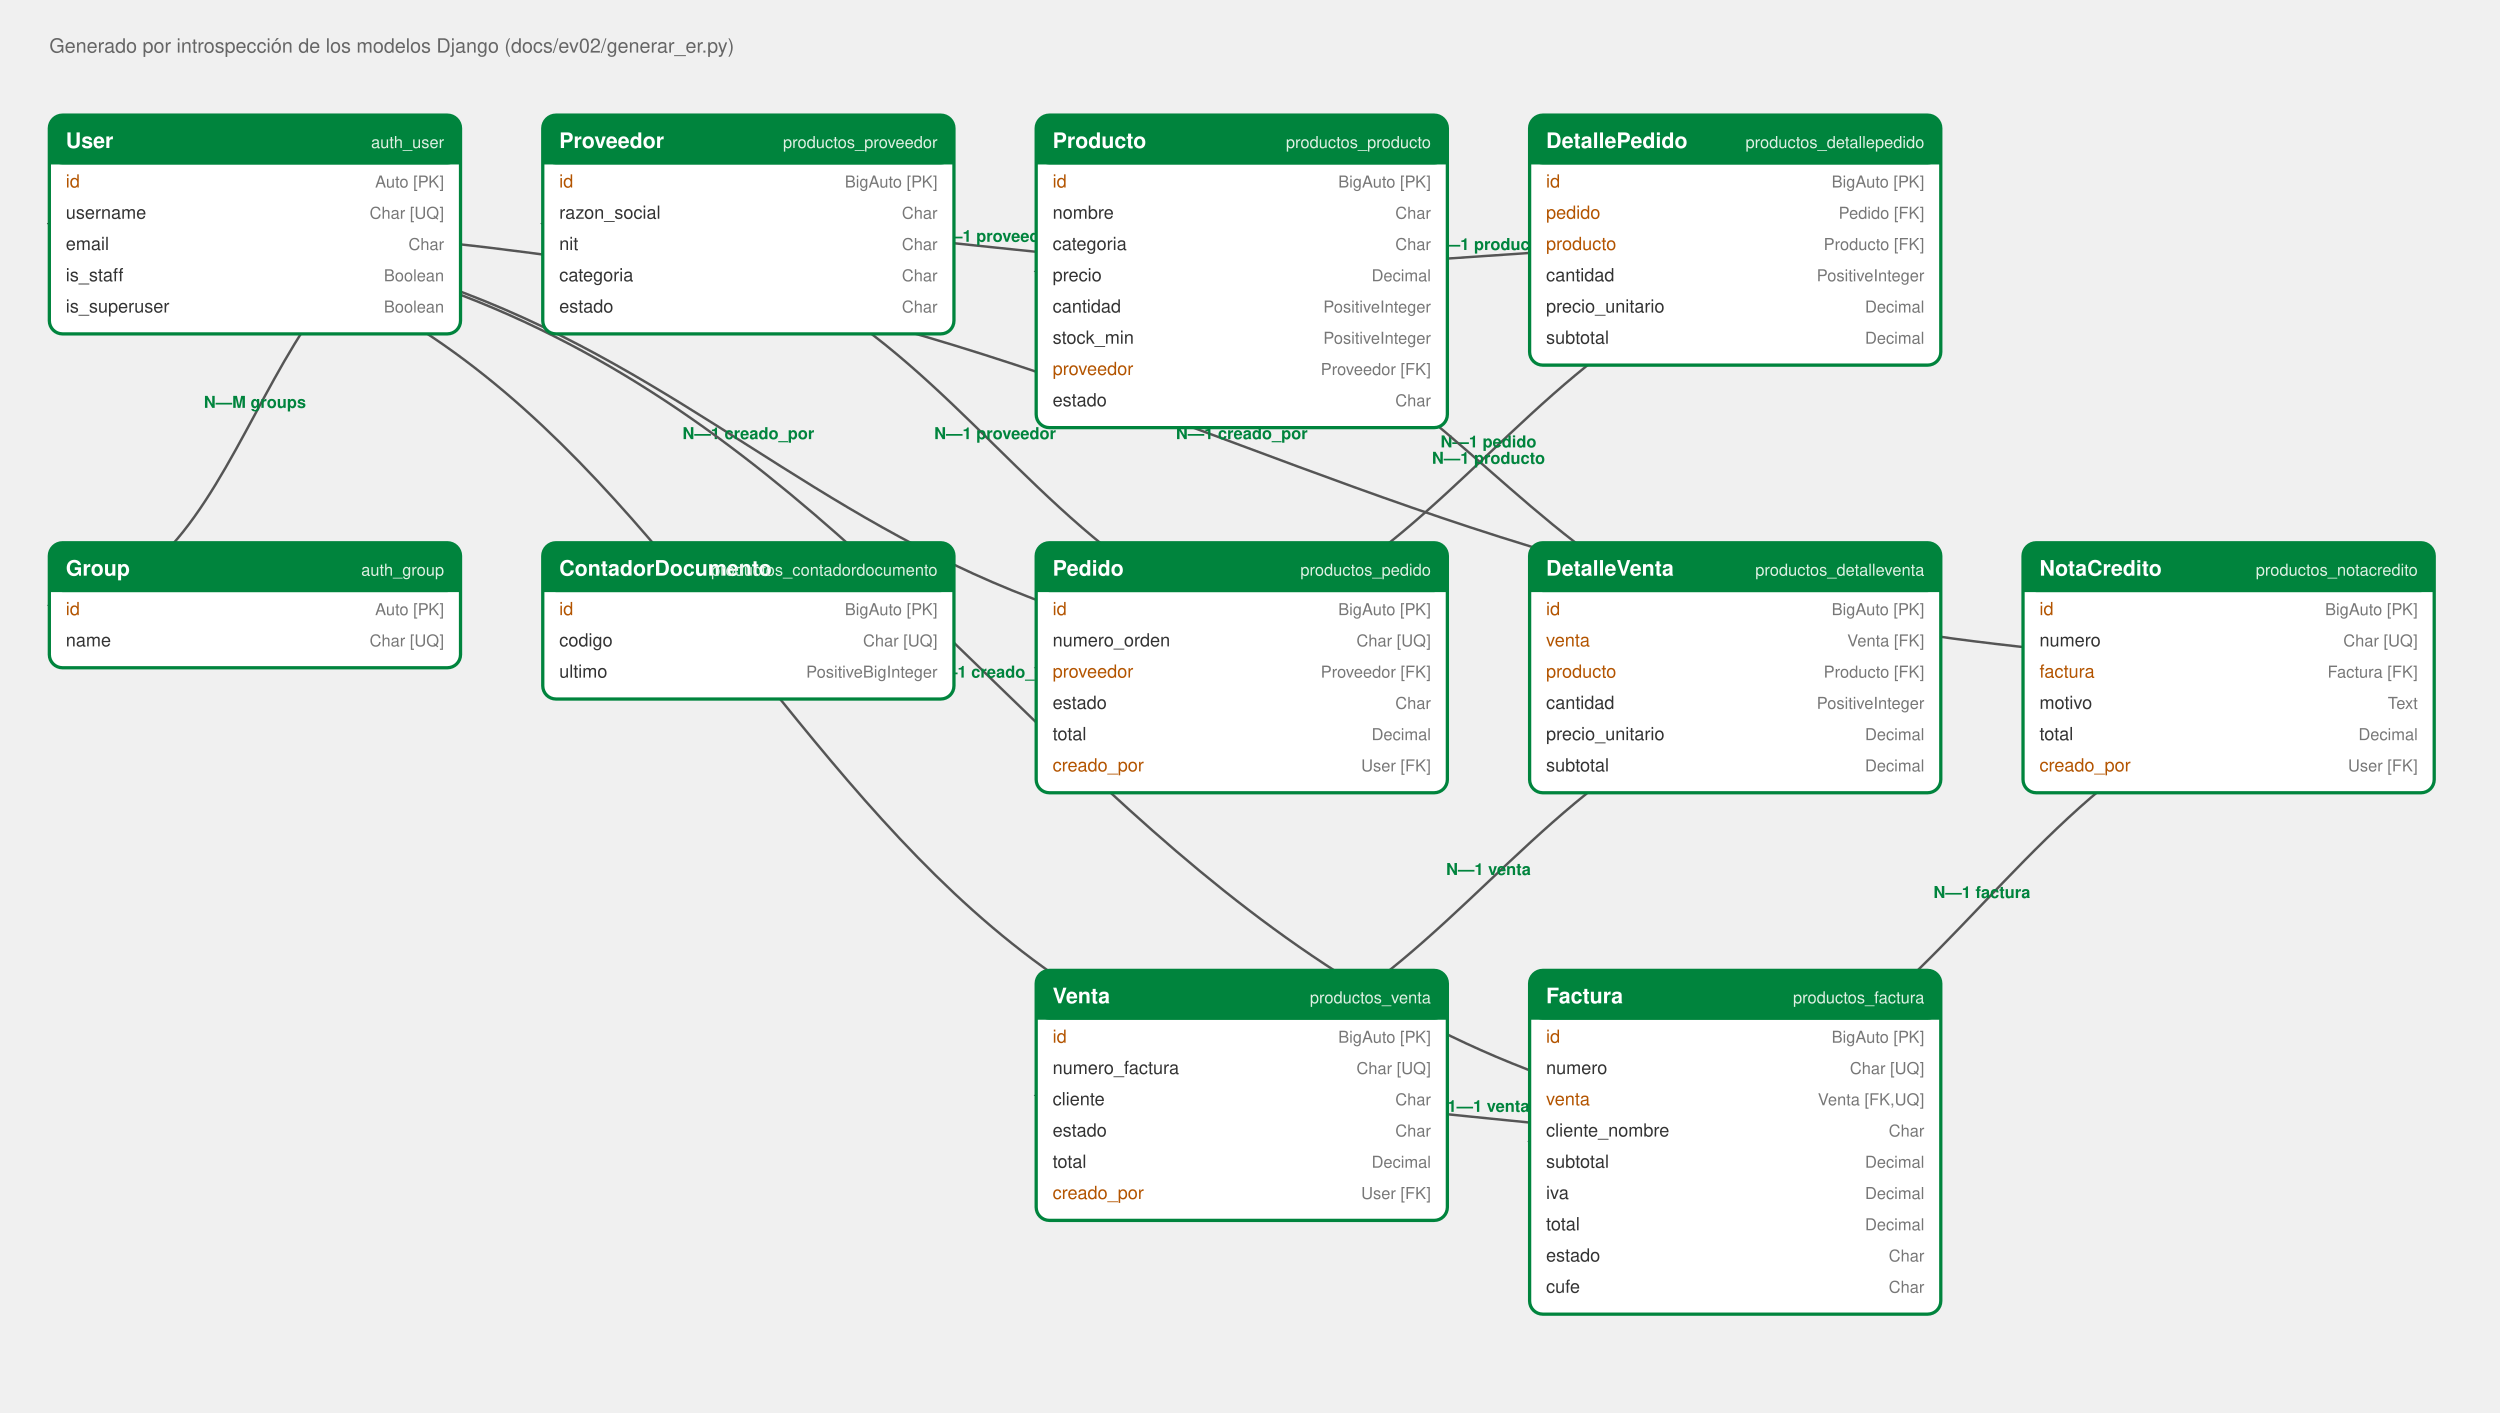
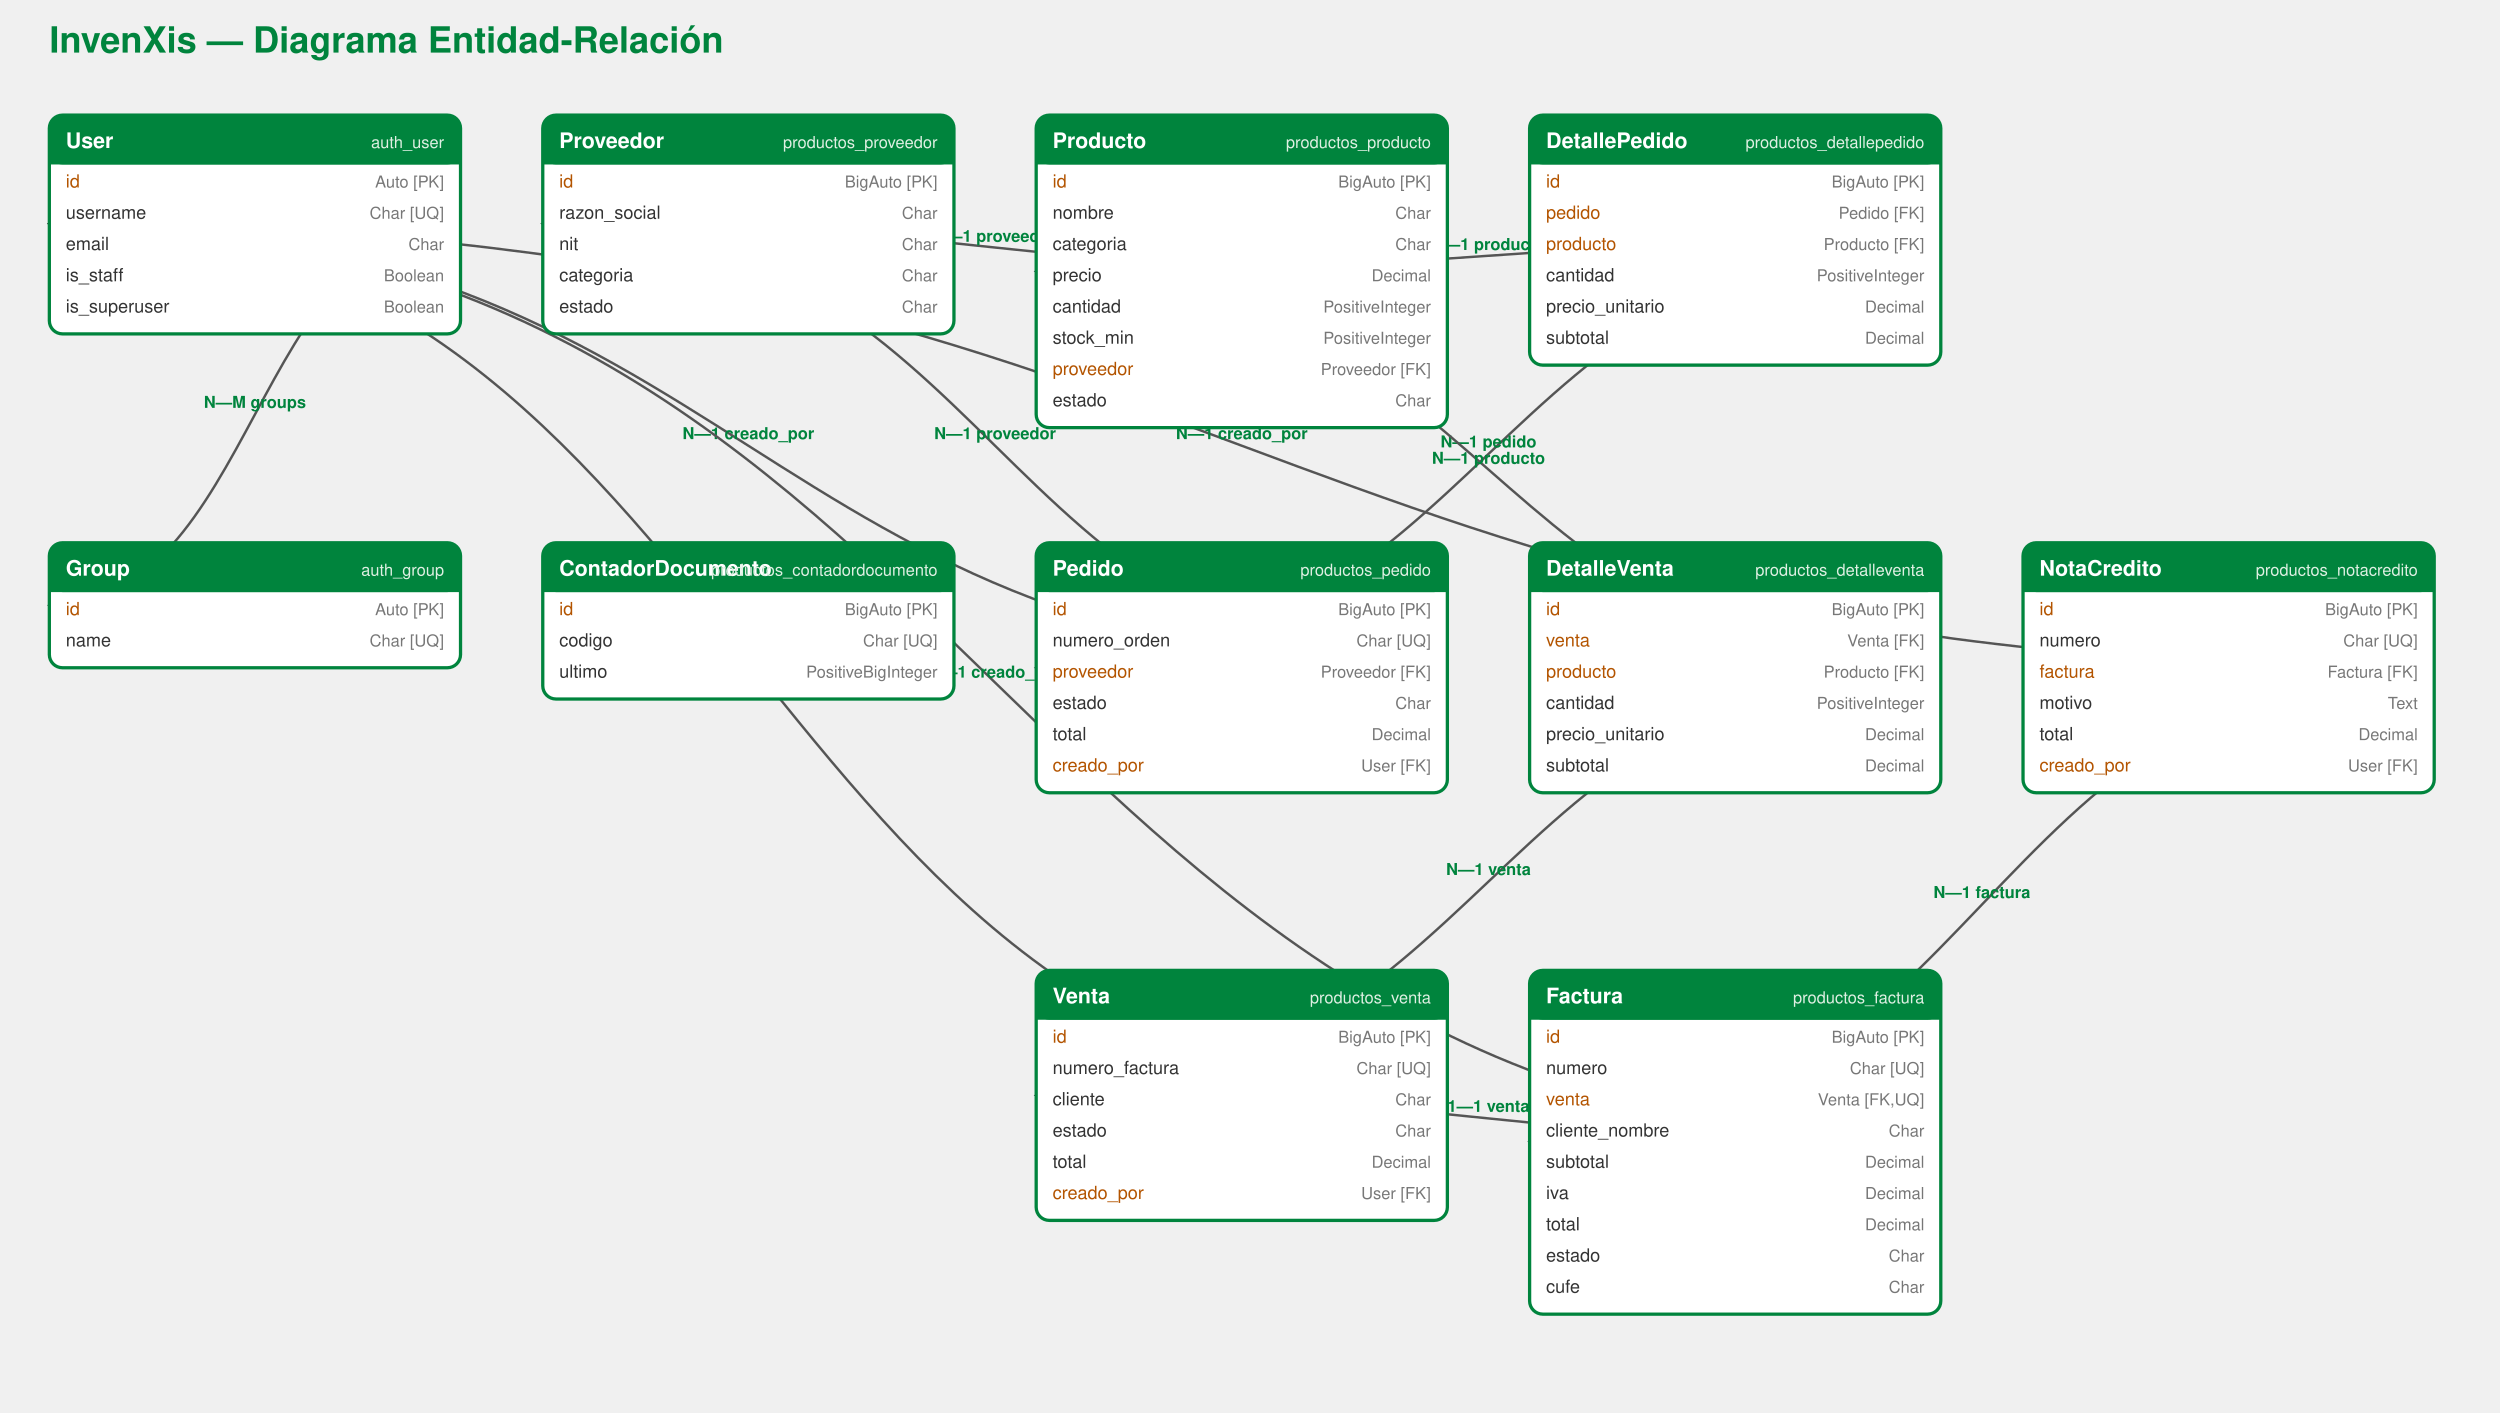
<svg xmlns="http://www.w3.org/2000/svg" width="1520" height="859" font-family="Helvetica, Arial, sans-serif">
  <defs>
    <marker id="fl" markerWidth="8" markerHeight="8" refX="7" refY="4" orient="auto">
      <path d="M0,0 L8,4 L0,8 Z" fill="#555" />
    </marker>
  </defs>
-   <text x="30" y="32" font-size="12" fill="#666">Generado por introspección de los modelos Django (docs/ev02/generar_er.py)</text>
+   <text x="30" y="32" font-size="22" font-weight="bold" fill="#00843D">InvenXis — Diagrama Entidad-Relación</text>
  <path d="M880,165 C605,165 605,136 330,136" fill="none" stroke="#555" stroke-width="1.5" marker-end="url(#fl)" />
  <text x="605" y="147" font-size="10" fill="#00843D" text-anchor="middle" font-weight="bold">N—1 proveedor</text>
  <path d="M880,406 C605,406 605,136 330,136" fill="none" stroke="#555" stroke-width="1.5" marker-end="url(#fl)" />
  <text x="605" y="267" font-size="10" fill="#00843D" text-anchor="middle" font-weight="bold">N—1 proveedor</text>
  <path d="M880,406 C455,406 455,136 30,136" fill="none" stroke="#555" stroke-width="1.5" marker-end="url(#fl)" />
  <text x="455" y="267" font-size="10" fill="#00843D" text-anchor="middle" font-weight="bold">N—1 creado_por</text>
  <path d="M1180,146 C905,146 905,406 630,406" fill="none" stroke="#555" stroke-width="1.5" marker-end="url(#fl)" />
  <text x="905" y="272" font-size="10" fill="#00843D" text-anchor="middle" font-weight="bold">N—1 pedido</text>
  <path d="M1180,146 C905,146 905,165 630,165" fill="none" stroke="#555" stroke-width="1.5" marker-end="url(#fl)" />
  <text x="905" y="152" font-size="10" fill="#00843D" text-anchor="middle" font-weight="bold">N—1 producto</text>
  <path d="M880,666 C455,666 455,136 30,136" fill="none" stroke="#555" stroke-width="1.5" marker-end="url(#fl)" />
  <text x="455" y="397" font-size="10" fill="#00843D" text-anchor="middle" font-weight="bold">N—1 creado_por</text>
  <path d="M1180,406 C905,406 905,666 630,666" fill="none" stroke="#555" stroke-width="1.5" marker-end="url(#fl)" />
  <text x="905" y="532" font-size="10" fill="#00843D" text-anchor="middle" font-weight="bold">N—1 venta</text>
  <path d="M1180,406 C905,406 905,165 630,165" fill="none" stroke="#555" stroke-width="1.5" marker-end="url(#fl)" />
  <text x="905" y="282" font-size="10" fill="#00843D" text-anchor="middle" font-weight="bold">N—1 producto</text>
  <path d="M1180,694 C905,694 905,666 630,666" fill="none" stroke="#555" stroke-width="1.5" marker-end="url(#fl)" />
  <text x="905" y="676" font-size="10" fill="#00843D" text-anchor="middle" font-weight="bold">1—1 venta</text>
  <path d="M1180,694 C605,694 605,136 30,136" fill="none" stroke="#555" stroke-width="1.5" marker-end="url(#fl)" />
  <text x="605" y="412" font-size="10" fill="#00843D" text-anchor="middle" font-weight="bold">N—1 creado_por</text>
  <path d="M1480,406 C1205,406 1205,694 930,694" fill="none" stroke="#555" stroke-width="1.5" marker-end="url(#fl)" />
  <text x="1205" y="546" font-size="10" fill="#00843D" text-anchor="middle" font-weight="bold">N—1 factura</text>
  <path d="M1480,406 C755,406 755,136 30,136" fill="none" stroke="#555" stroke-width="1.5" marker-end="url(#fl)" />
  <text x="755" y="267" font-size="10" fill="#00843D" text-anchor="middle" font-weight="bold">N—1 creado_por</text>
  <path d="M280,136 C155,136 155,368 30,368" fill="none" stroke="#555" stroke-width="1.5" marker-end="url(#fl)" />
  <text x="155" y="248" font-size="10" fill="#00843D" text-anchor="middle" font-weight="bold">N—M groups</text>
  <rect x="30" y="70" width="250" height="133" rx="8" fill="white" stroke="#00843D" stroke-width="2" />
  <rect x="30" y="70" width="250" height="30" rx="8" fill="#00843D" />
  <rect x="30" y="92" width="250" height="8" fill="#00843D" />
  <text x="40" y="90" font-size="13" font-weight="bold" fill="white">User</text>
  <text x="270" y="90" font-size="10" fill="#dff0e3" text-anchor="end">auth_user</text>
  <text x="40" y="114" font-size="11" fill="#b35400">id</text>
  <text x="270" y="114" font-size="10" fill="#777" text-anchor="end">Auto [PK]</text>
  <text x="40" y="133" font-size="11" fill="#333333">username</text>
  <text x="270" y="133" font-size="10" fill="#777" text-anchor="end">Char [UQ]</text>
  <text x="40" y="152" font-size="11" fill="#333333">email</text>
  <text x="270" y="152" font-size="10" fill="#777" text-anchor="end">Char</text>
  <text x="40" y="171" font-size="11" fill="#333333">is_staff</text>
  <text x="270" y="171" font-size="10" fill="#777" text-anchor="end">Boolean</text>
  <text x="40" y="190" font-size="11" fill="#333333">is_superuser</text>
  <text x="270" y="190" font-size="10" fill="#777" text-anchor="end">Boolean</text>
  <rect x="30" y="330" width="250" height="76" rx="8" fill="white" stroke="#00843D" stroke-width="2" />
  <rect x="30" y="330" width="250" height="30" rx="8" fill="#00843D" />
  <rect x="30" y="352" width="250" height="8" fill="#00843D" />
  <text x="40" y="350" font-size="13" font-weight="bold" fill="white">Group</text>
  <text x="270" y="350" font-size="10" fill="#dff0e3" text-anchor="end">auth_group</text>
  <text x="40" y="374" font-size="11" fill="#b35400">id</text>
  <text x="270" y="374" font-size="10" fill="#777" text-anchor="end">Auto [PK]</text>
  <text x="40" y="393" font-size="11" fill="#333333">name</text>
  <text x="270" y="393" font-size="10" fill="#777" text-anchor="end">Char [UQ]</text>
  <rect x="330" y="70" width="250" height="133" rx="8" fill="white" stroke="#00843D" stroke-width="2" />
  <rect x="330" y="70" width="250" height="30" rx="8" fill="#00843D" />
  <rect x="330" y="92" width="250" height="8" fill="#00843D" />
  <text x="340" y="90" font-size="13" font-weight="bold" fill="white">Proveedor</text>
  <text x="570" y="90" font-size="10" fill="#dff0e3" text-anchor="end">productos_proveedor</text>
  <text x="340" y="114" font-size="11" fill="#b35400">id</text>
  <text x="570" y="114" font-size="10" fill="#777" text-anchor="end">BigAuto [PK]</text>
  <text x="340" y="133" font-size="11" fill="#333333">razon_social</text>
  <text x="570" y="133" font-size="10" fill="#777" text-anchor="end">Char</text>
  <text x="340" y="152" font-size="11" fill="#333333">nit</text>
  <text x="570" y="152" font-size="10" fill="#777" text-anchor="end">Char</text>
  <text x="340" y="171" font-size="11" fill="#333333">categoria</text>
  <text x="570" y="171" font-size="10" fill="#777" text-anchor="end">Char</text>
  <text x="340" y="190" font-size="11" fill="#333333">estado</text>
  <text x="570" y="190" font-size="10" fill="#777" text-anchor="end">Char</text>
  <rect x="330" y="330" width="250" height="95" rx="8" fill="white" stroke="#00843D" stroke-width="2" />
  <rect x="330" y="330" width="250" height="30" rx="8" fill="#00843D" />
  <rect x="330" y="352" width="250" height="8" fill="#00843D" />
  <text x="340" y="350" font-size="13" font-weight="bold" fill="white">ContadorDocumento</text>
  <text x="570" y="350" font-size="10" fill="#dff0e3" text-anchor="end">productos_contadordocumento</text>
  <text x="340" y="374" font-size="11" fill="#b35400">id</text>
  <text x="570" y="374" font-size="10" fill="#777" text-anchor="end">BigAuto [PK]</text>
  <text x="340" y="393" font-size="11" fill="#333333">codigo</text>
  <text x="570" y="393" font-size="10" fill="#777" text-anchor="end">Char [UQ]</text>
  <text x="340" y="412" font-size="11" fill="#333333">ultimo</text>
  <text x="570" y="412" font-size="10" fill="#777" text-anchor="end">PositiveBigInteger</text>
  <rect x="630" y="70" width="250" height="190" rx="8" fill="white" stroke="#00843D" stroke-width="2" />
  <rect x="630" y="70" width="250" height="30" rx="8" fill="#00843D" />
  <rect x="630" y="92" width="250" height="8" fill="#00843D" />
  <text x="640" y="90" font-size="13" font-weight="bold" fill="white">Producto</text>
  <text x="870" y="90" font-size="10" fill="#dff0e3" text-anchor="end">productos_producto</text>
  <text x="640" y="114" font-size="11" fill="#b35400">id</text>
  <text x="870" y="114" font-size="10" fill="#777" text-anchor="end">BigAuto [PK]</text>
  <text x="640" y="133" font-size="11" fill="#333333">nombre</text>
  <text x="870" y="133" font-size="10" fill="#777" text-anchor="end">Char</text>
  <text x="640" y="152" font-size="11" fill="#333333">categoria</text>
  <text x="870" y="152" font-size="10" fill="#777" text-anchor="end">Char</text>
  <text x="640" y="171" font-size="11" fill="#333333">precio</text>
  <text x="870" y="171" font-size="10" fill="#777" text-anchor="end">Decimal</text>
  <text x="640" y="190" font-size="11" fill="#333333">cantidad</text>
  <text x="870" y="190" font-size="10" fill="#777" text-anchor="end">PositiveInteger</text>
  <text x="640" y="209" font-size="11" fill="#333333">stock_min</text>
  <text x="870" y="209" font-size="10" fill="#777" text-anchor="end">PositiveInteger</text>
  <text x="640" y="228" font-size="11" fill="#b35400">proveedor</text>
  <text x="870" y="228" font-size="10" fill="#777" text-anchor="end">Proveedor [FK]</text>
  <text x="640" y="247" font-size="11" fill="#333333">estado</text>
  <text x="870" y="247" font-size="10" fill="#777" text-anchor="end">Char</text>
  <rect x="630" y="330" width="250" height="152" rx="8" fill="white" stroke="#00843D" stroke-width="2" />
  <rect x="630" y="330" width="250" height="30" rx="8" fill="#00843D" />
  <rect x="630" y="352" width="250" height="8" fill="#00843D" />
  <text x="640" y="350" font-size="13" font-weight="bold" fill="white">Pedido</text>
  <text x="870" y="350" font-size="10" fill="#dff0e3" text-anchor="end">productos_pedido</text>
  <text x="640" y="374" font-size="11" fill="#b35400">id</text>
  <text x="870" y="374" font-size="10" fill="#777" text-anchor="end">BigAuto [PK]</text>
  <text x="640" y="393" font-size="11" fill="#333333">numero_orden</text>
  <text x="870" y="393" font-size="10" fill="#777" text-anchor="end">Char [UQ]</text>
  <text x="640" y="412" font-size="11" fill="#b35400">proveedor</text>
  <text x="870" y="412" font-size="10" fill="#777" text-anchor="end">Proveedor [FK]</text>
  <text x="640" y="431" font-size="11" fill="#333333">estado</text>
  <text x="870" y="431" font-size="10" fill="#777" text-anchor="end">Char</text>
  <text x="640" y="450" font-size="11" fill="#333333">total</text>
  <text x="870" y="450" font-size="10" fill="#777" text-anchor="end">Decimal</text>
  <text x="640" y="469" font-size="11" fill="#b35400">creado_por</text>
  <text x="870" y="469" font-size="10" fill="#777" text-anchor="end">User [FK]</text>
  <rect x="630" y="590" width="250" height="152" rx="8" fill="white" stroke="#00843D" stroke-width="2" />
  <rect x="630" y="590" width="250" height="30" rx="8" fill="#00843D" />
  <rect x="630" y="612" width="250" height="8" fill="#00843D" />
  <text x="640" y="610" font-size="13" font-weight="bold" fill="white">Venta</text>
  <text x="870" y="610" font-size="10" fill="#dff0e3" text-anchor="end">productos_venta</text>
  <text x="640" y="634" font-size="11" fill="#b35400">id</text>
  <text x="870" y="634" font-size="10" fill="#777" text-anchor="end">BigAuto [PK]</text>
  <text x="640" y="653" font-size="11" fill="#333333">numero_factura</text>
  <text x="870" y="653" font-size="10" fill="#777" text-anchor="end">Char [UQ]</text>
  <text x="640" y="672" font-size="11" fill="#333333">cliente</text>
  <text x="870" y="672" font-size="10" fill="#777" text-anchor="end">Char</text>
  <text x="640" y="691" font-size="11" fill="#333333">estado</text>
  <text x="870" y="691" font-size="10" fill="#777" text-anchor="end">Char</text>
  <text x="640" y="710" font-size="11" fill="#333333">total</text>
  <text x="870" y="710" font-size="10" fill="#777" text-anchor="end">Decimal</text>
  <text x="640" y="729" font-size="11" fill="#b35400">creado_por</text>
  <text x="870" y="729" font-size="10" fill="#777" text-anchor="end">User [FK]</text>
  <rect x="930" y="70" width="250" height="152" rx="8" fill="white" stroke="#00843D" stroke-width="2" />
  <rect x="930" y="70" width="250" height="30" rx="8" fill="#00843D" />
  <rect x="930" y="92" width="250" height="8" fill="#00843D" />
  <text x="940" y="90" font-size="13" font-weight="bold" fill="white">DetallePedido</text>
  <text x="1170" y="90" font-size="10" fill="#dff0e3" text-anchor="end">productos_detallepedido</text>
  <text x="940" y="114" font-size="11" fill="#b35400">id</text>
  <text x="1170" y="114" font-size="10" fill="#777" text-anchor="end">BigAuto [PK]</text>
  <text x="940" y="133" font-size="11" fill="#b35400">pedido</text>
  <text x="1170" y="133" font-size="10" fill="#777" text-anchor="end">Pedido [FK]</text>
  <text x="940" y="152" font-size="11" fill="#b35400">producto</text>
  <text x="1170" y="152" font-size="10" fill="#777" text-anchor="end">Producto [FK]</text>
  <text x="940" y="171" font-size="11" fill="#333333">cantidad</text>
  <text x="1170" y="171" font-size="10" fill="#777" text-anchor="end">PositiveInteger</text>
  <text x="940" y="190" font-size="11" fill="#333333">precio_unitario</text>
  <text x="1170" y="190" font-size="10" fill="#777" text-anchor="end">Decimal</text>
  <text x="940" y="209" font-size="11" fill="#333333">subtotal</text>
  <text x="1170" y="209" font-size="10" fill="#777" text-anchor="end">Decimal</text>
  <rect x="930" y="330" width="250" height="152" rx="8" fill="white" stroke="#00843D" stroke-width="2" />
  <rect x="930" y="330" width="250" height="30" rx="8" fill="#00843D" />
  <rect x="930" y="352" width="250" height="8" fill="#00843D" />
  <text x="940" y="350" font-size="13" font-weight="bold" fill="white">DetalleVenta</text>
  <text x="1170" y="350" font-size="10" fill="#dff0e3" text-anchor="end">productos_detalleventa</text>
  <text x="940" y="374" font-size="11" fill="#b35400">id</text>
  <text x="1170" y="374" font-size="10" fill="#777" text-anchor="end">BigAuto [PK]</text>
  <text x="940" y="393" font-size="11" fill="#b35400">venta</text>
  <text x="1170" y="393" font-size="10" fill="#777" text-anchor="end">Venta [FK]</text>
  <text x="940" y="412" font-size="11" fill="#b35400">producto</text>
  <text x="1170" y="412" font-size="10" fill="#777" text-anchor="end">Producto [FK]</text>
  <text x="940" y="431" font-size="11" fill="#333333">cantidad</text>
  <text x="1170" y="431" font-size="10" fill="#777" text-anchor="end">PositiveInteger</text>
  <text x="940" y="450" font-size="11" fill="#333333">precio_unitario</text>
  <text x="1170" y="450" font-size="10" fill="#777" text-anchor="end">Decimal</text>
  <text x="940" y="469" font-size="11" fill="#333333">subtotal</text>
  <text x="1170" y="469" font-size="10" fill="#777" text-anchor="end">Decimal</text>
  <rect x="930" y="590" width="250" height="209" rx="8" fill="white" stroke="#00843D" stroke-width="2" />
  <rect x="930" y="590" width="250" height="30" rx="8" fill="#00843D" />
  <rect x="930" y="612" width="250" height="8" fill="#00843D" />
  <text x="940" y="610" font-size="13" font-weight="bold" fill="white">Factura</text>
  <text x="1170" y="610" font-size="10" fill="#dff0e3" text-anchor="end">productos_factura</text>
  <text x="940" y="634" font-size="11" fill="#b35400">id</text>
  <text x="1170" y="634" font-size="10" fill="#777" text-anchor="end">BigAuto [PK]</text>
  <text x="940" y="653" font-size="11" fill="#333333">numero</text>
  <text x="1170" y="653" font-size="10" fill="#777" text-anchor="end">Char [UQ]</text>
  <text x="940" y="672" font-size="11" fill="#b35400">venta</text>
  <text x="1170" y="672" font-size="10" fill="#777" text-anchor="end">Venta [FK,UQ]</text>
  <text x="940" y="691" font-size="11" fill="#333333">cliente_nombre</text>
  <text x="1170" y="691" font-size="10" fill="#777" text-anchor="end">Char</text>
  <text x="940" y="710" font-size="11" fill="#333333">subtotal</text>
  <text x="1170" y="710" font-size="10" fill="#777" text-anchor="end">Decimal</text>
  <text x="940" y="729" font-size="11" fill="#333333">iva</text>
  <text x="1170" y="729" font-size="10" fill="#777" text-anchor="end">Decimal</text>
  <text x="940" y="748" font-size="11" fill="#333333">total</text>
  <text x="1170" y="748" font-size="10" fill="#777" text-anchor="end">Decimal</text>
  <text x="940" y="767" font-size="11" fill="#333333">estado</text>
  <text x="1170" y="767" font-size="10" fill="#777" text-anchor="end">Char</text>
  <text x="940" y="786" font-size="11" fill="#333333">cufe</text>
  <text x="1170" y="786" font-size="10" fill="#777" text-anchor="end">Char</text>
  <rect x="1230" y="330" width="250" height="152" rx="8" fill="white" stroke="#00843D" stroke-width="2" />
  <rect x="1230" y="330" width="250" height="30" rx="8" fill="#00843D" />
  <rect x="1230" y="352" width="250" height="8" fill="#00843D" />
  <text x="1240" y="350" font-size="13" font-weight="bold" fill="white">NotaCredito</text>
  <text x="1470" y="350" font-size="10" fill="#dff0e3" text-anchor="end">productos_notacredito</text>
  <text x="1240" y="374" font-size="11" fill="#b35400">id</text>
  <text x="1470" y="374" font-size="10" fill="#777" text-anchor="end">BigAuto [PK]</text>
  <text x="1240" y="393" font-size="11" fill="#333333">numero</text>
  <text x="1470" y="393" font-size="10" fill="#777" text-anchor="end">Char [UQ]</text>
  <text x="1240" y="412" font-size="11" fill="#b35400">factura</text>
  <text x="1470" y="412" font-size="10" fill="#777" text-anchor="end">Factura [FK]</text>
  <text x="1240" y="431" font-size="11" fill="#333333">motivo</text>
  <text x="1470" y="431" font-size="10" fill="#777" text-anchor="end">Text</text>
  <text x="1240" y="450" font-size="11" fill="#333333">total</text>
  <text x="1470" y="450" font-size="10" fill="#777" text-anchor="end">Decimal</text>
  <text x="1240" y="469" font-size="11" fill="#b35400">creado_por</text>
  <text x="1470" y="469" font-size="10" fill="#777" text-anchor="end">User [FK]</text>
</svg>
